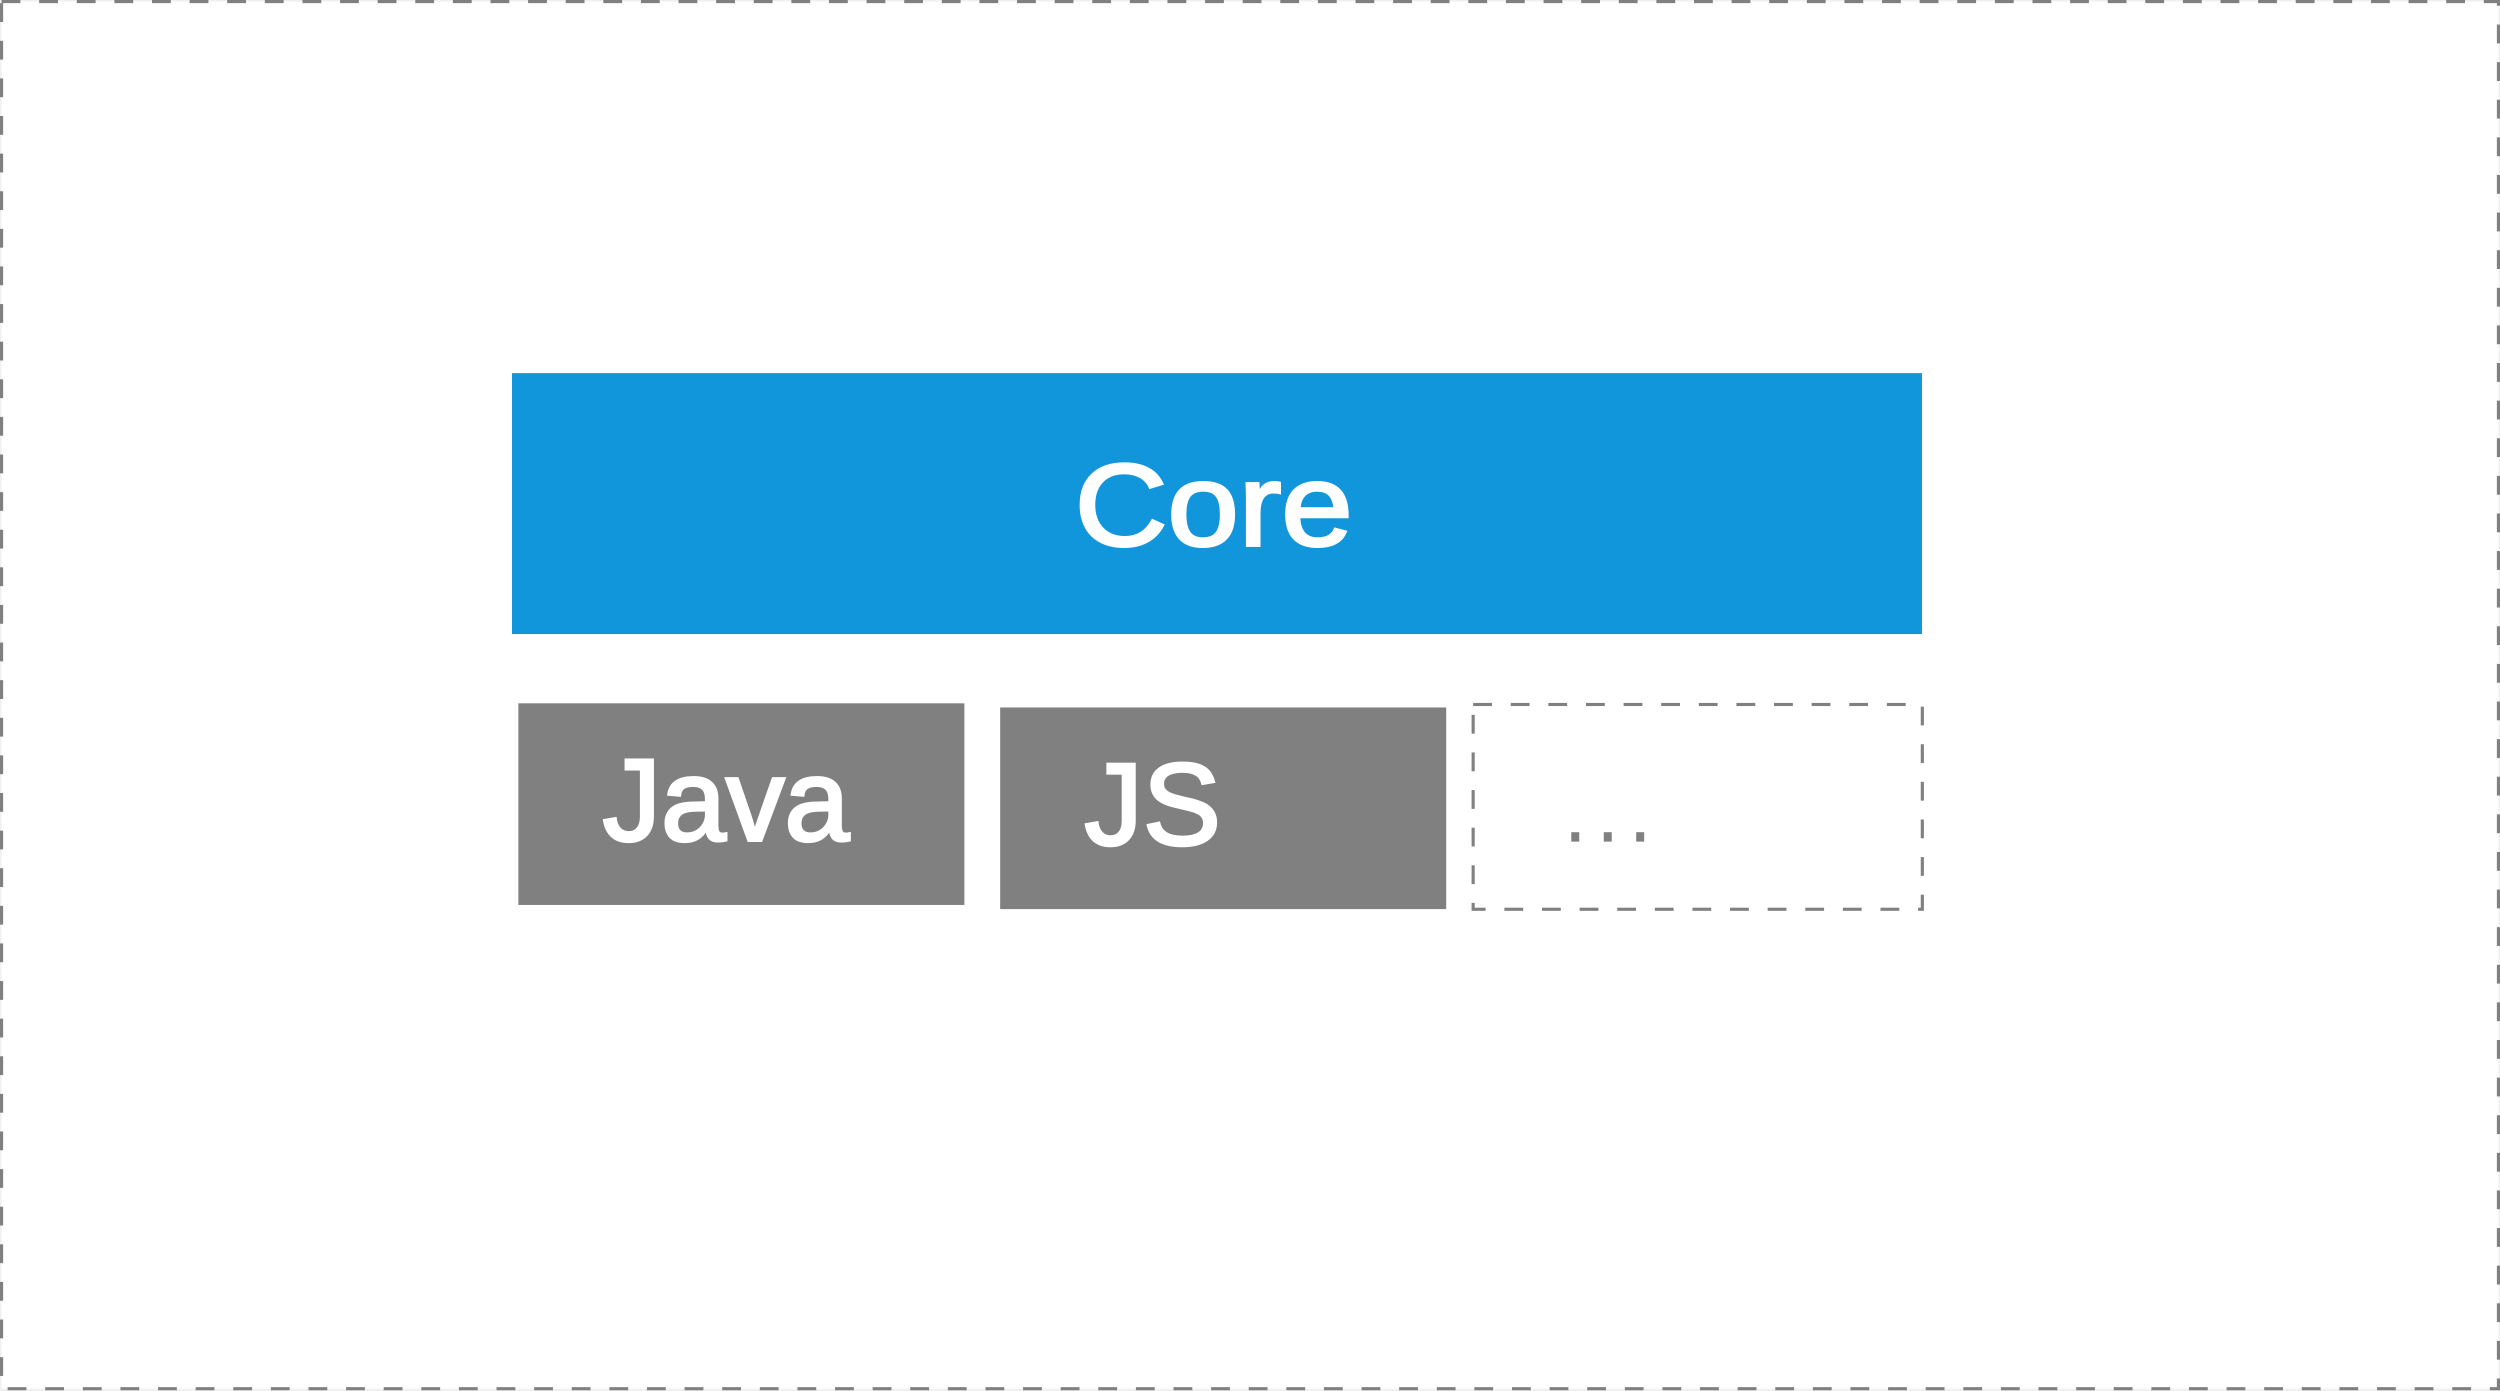
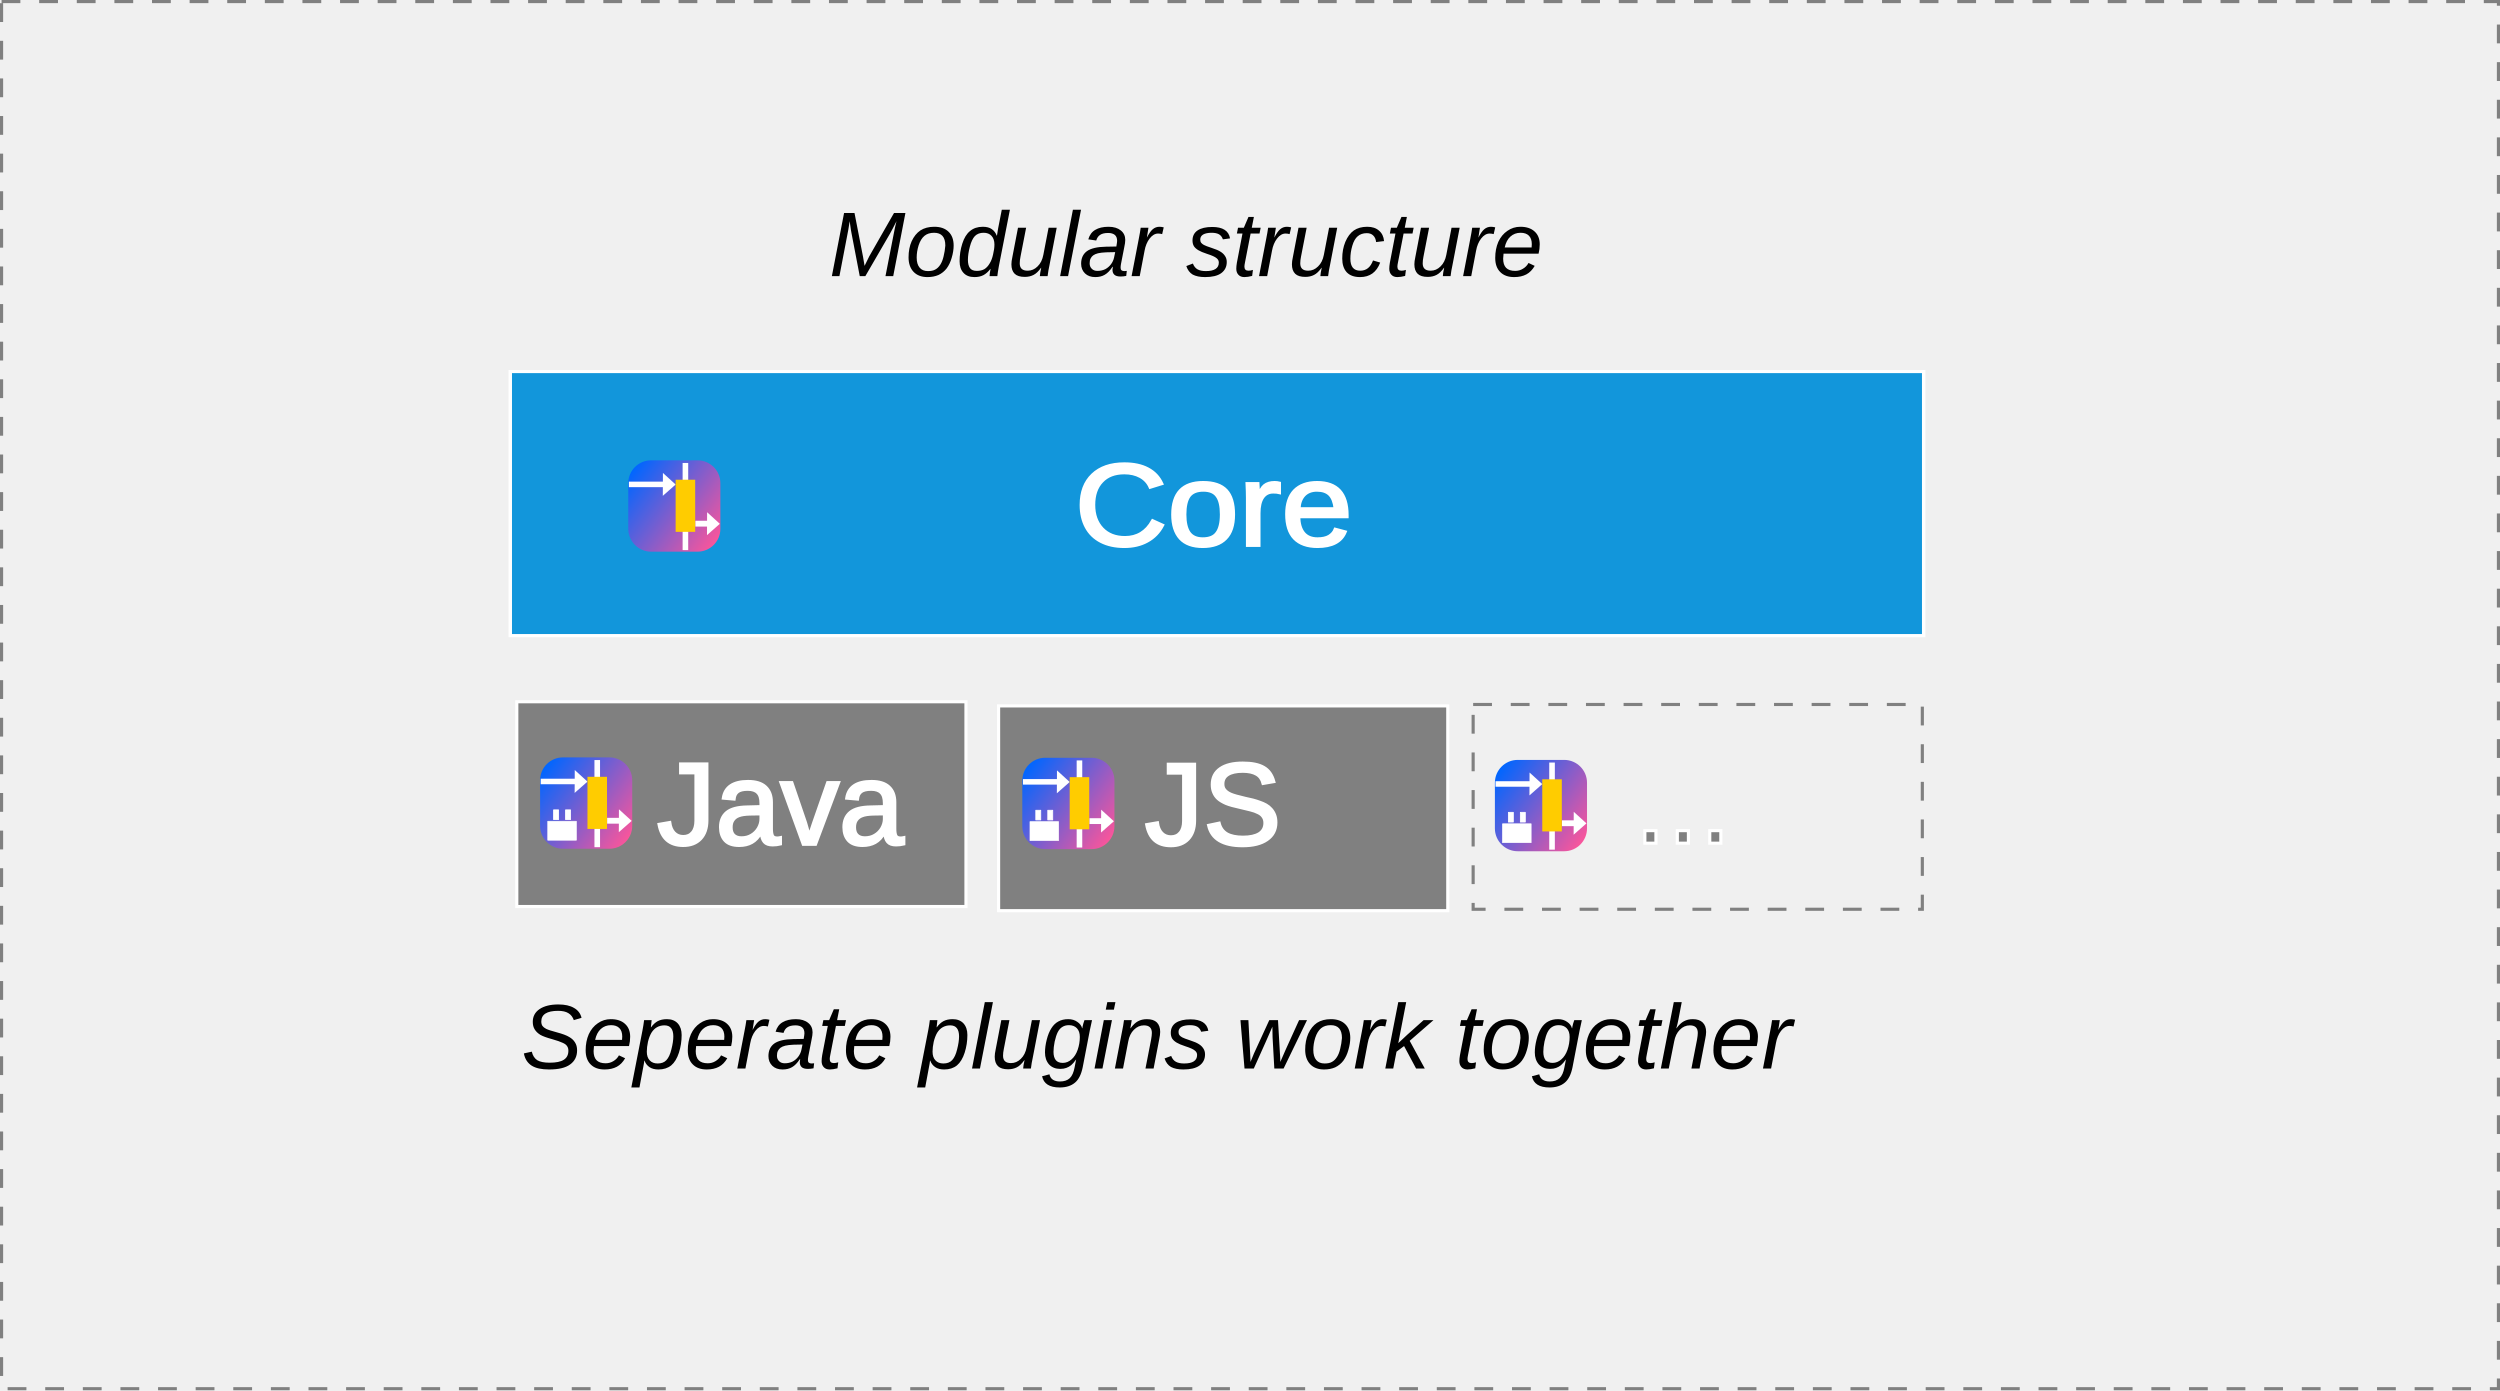
- <svg xmlns="http://www.w3.org/2000/svg" width="211.382mm" height="117.552mm" viewBox="0 0 211.382 117.552" version="1.1" id="svg1">
-   <defs id="defs1" />
+ <svg xmlns="http://www.w3.org/2000/svg" xmlns:xlink="http://www.w3.org/1999/xlink" width="211.382mm" height="117.552mm" viewBox="0 0 211.382 117.552" version="1.1" id="svg1" xml:space="preserve">
+   <defs id="defs1">
+     <linearGradient id="linearGradient1048">
+       <stop style="stop-color:#0066ff;stop-opacity:1" offset="0" id="stop1044" />
+       <stop style="stop-color:#ff5599;stop-opacity:1" offset="1" id="stop1046" />
+     </linearGradient>
+     <linearGradient xlink:href="#linearGradient1048" id="linearGradient1050" x1="7.046" y1="25.656" x2="115.637" y2="104.412" gradientUnits="userSpaceOnUse" />
+     <linearGradient xlink:href="#linearGradient1048" id="linearGradient1050-3" x1="7.046" y1="25.656" x2="115.637" y2="104.412" gradientUnits="userSpaceOnUse" />
+     <linearGradient xlink:href="#linearGradient1048" id="linearGradient1050-9" x1="7.046" y1="25.656" x2="115.637" y2="104.412" gradientUnits="userSpaceOnUse" />
+     <linearGradient xlink:href="#linearGradient1048" id="linearGradient1050-6" x1="7.046" y1="25.656" x2="115.637" y2="104.412" gradientUnits="userSpaceOnUse" />
+   </defs>
  <g id="layer1" transform="translate(0.1324995,0.1324995)">
-     <rect style="fill:#ffffff;stroke:#808080;stroke-width:0.265;stroke-dasharray:1.59, 1.59;stroke-dashoffset:0" id="rect5" width="211.117" height="117.287" x="0" y="0" />
-     <g id="g6">
-       <g id="g3" transform="matrix(1.097321,0,0,0.9994405,-25.01651,-53.00508)">
-         <rect style="fill:#1296db;stroke:#ffffff;stroke-width:0.265" id="rect1" width="108.91" height="22.34" x="61.995" y="84.335" />
-         <text xml:space="preserve" style="font-style:normal;font-variant:normal;font-weight:normal;font-stretch:normal;font-size:9.878px;font-family:Arial;-inkscape-font-specification:'Arial, Normal';font-variant-ligatures:normal;font-variant-caps:normal;font-variant-numeric:normal;font-variant-east-asian:normal;fill:#ffffff;stroke:#ffffff;stroke-width:0.265" x="105.499" y="99.041" id="text1">
-           <tspan id="tspan1" style="font-style:normal;font-variant:normal;font-weight:normal;font-stretch:normal;font-size:9.878px;font-family:Arial;-inkscape-font-specification:'Arial, Normal';font-variant-ligatures:normal;font-variant-caps:normal;font-variant-numeric:normal;font-variant-east-asian:normal;fill:#ffffff;stroke-width:0.265" x="105.499" y="99.041">Core </tspan>
-         </text>
+     <rect style="fill:none;stroke:#808080;stroke-width:0.265;stroke-dasharray:1.59, 1.59;stroke-dashoffset:0" id="rect5" width="211.117" height="117.287" x="0" y="0" />
+     <g id="g3" transform="matrix(1.097321,0,0,0.9994405,-25.01651,-53.00508)">
+       <rect style="fill:#1296db;stroke:#ffffff;stroke-width:0.265" id="rect1" width="108.91" height="22.34" x="61.995" y="84.335" />
+       <text xml:space="preserve" style="font-style:normal;font-variant:normal;font-weight:normal;font-stretch:normal;font-size:9.878px;font-family:Arial;-inkscape-font-specification:'Arial, Normal';font-variant-ligatures:normal;font-variant-caps:normal;font-variant-numeric:normal;font-variant-east-asian:normal;fill:#ffffff;stroke:#ffffff;stroke-width:0.265" x="105.499" y="99.041" id="text1">
+         <tspan id="tspan1" style="font-style:normal;font-variant:normal;font-weight:normal;font-stretch:normal;font-size:9.878px;font-family:Arial;-inkscape-font-specification:'Arial, Normal';font-variant-ligatures:normal;font-variant-caps:normal;font-variant-numeric:normal;font-variant-east-asian:normal;fill:#ffffff;stroke-width:0.265" x="105.499" y="99.041">Core </tspan>
+       </text>
+       <g style="clip-rule:evenodd;display:inline;fill-rule:evenodd;stroke-linejoin:round;stroke-miterlimit:1.414" id="g2-2" transform="matrix(0.06473286,0,0,0.07107249,70.66523,91.30755)">
+         <path d="m 116.168,34.754 c 0,-15.003 -12.18,-27.183 -27.183,-27.183 H 33.698 C 18.695,7.571 6.515,19.751 6.515,34.754 V 89.12 c 0,15.003 12.18,27.183 27.183,27.183 h 55.287 c 15.003,0 27.183,-12.18 27.183,-27.183 z" style="fill:url(#linearGradient1050-6);fill-opacity:1" id="path824-7" />
+         <rect x="7.27" y="32.942" width="48.944" height="6.57" style="fill:#ffffff;stroke-width:1.17" id="rect828-1" />
+         <path d="M 62.912,36.391 47.639,49.861 47.778,22.593 Z" style="fill:#ffffff;stroke-width:1.206" id="path830-5" />
+         <rect x="86.338" y="79.512" width="22.048" height="6.924" style="fill:#ffffff;stroke-width:1.201" id="rect832-2" />
+         <rect x="71.217" y="10.716" width="6.654" height="103.709" style="fill:#ffffff;stroke-width:1.346" id="rect836-1" />
+         <path d="m 115.506,83.137 -15.273,13.47 0.139,-27.268 z" style="fill:#ffffff;stroke-width:1.206" id="path924-1" />
+         <rect x="62.914" y="30.672" width="23.26" height="62.041" style="fill:#ffcc00;fill-opacity:1" id="rect826-0" />
      </g>
-       <g id="g2" transform="translate(-18.98936,-53.05851)">
-         <rect style="fill:#808080;stroke:#ffffff;stroke-width:0.265" id="rect2" width="37.979" height="17.314" x="62.553" y="112.261" />
-         <text xml:space="preserve" style="font-style:normal;font-variant:normal;font-weight:normal;font-stretch:normal;font-size:9.878px;font-family:Arial;-inkscape-font-specification:'Arial, Normal';font-variant-ligatures:normal;font-variant-caps:normal;font-variant-numeric:normal;font-variant-east-asian:normal;fill:#ffffff;stroke:#ffffff;stroke-width:0.265" x="69.814" y="123.989" id="text2">
-           <tspan id="tspan2" style="fill:#ffffff;stroke-width:0.265" x="69.814" y="123.989">Java</tspan>
-         </text>
+       <text xml:space="preserve" style="font-size:7.411px;font-family:Arial;-inkscape-font-specification:'Arial, Normal';fill:#000000;stroke:none;stroke-width:0.253;stroke-dasharray:1.518, 1.518" x="65.857" y="136.754" id="text3" transform="scale(0.9543586,1.047824)">
+         <tspan id="tspan3" style="font-style:italic;font-variant:normal;font-weight:normal;font-stretch:normal;font-size:7.411px;font-family:Arial;-inkscape-font-specification:'Arial Italic';fill:#000000;stroke:none;stroke-width:0.253" x="65.857" y="136.754">Seperate plugins work together</tspan>
+       </text>
+       <text xml:space="preserve" style="font-style:italic;font-variant:normal;font-weight:normal;font-stretch:normal;font-size:7.411px;font-family:Arial;-inkscape-font-specification:'Arial Italic';fill:#000000;stroke:none;stroke-width:0.253;stroke-dasharray:1.518, 1.518" x="90.693" y="72.778" id="text4" transform="scale(0.9543586,1.047824)">
+         <tspan id="tspan4" style="stroke-width:0.253" x="90.693" y="72.778">Modular structure</tspan>
+       </text>
+     </g>
+     <g id="g2" transform="translate(-18.98936,-53.05851)">
+       <rect style="fill:#808080;stroke:#ffffff;stroke-width:0.265" id="rect2" width="37.979" height="17.314" x="62.553" y="112.261" />
+       <text xml:space="preserve" style="font-style:normal;font-variant:normal;font-weight:normal;font-stretch:normal;font-size:9.878px;font-family:Arial;-inkscape-font-specification:'Arial, Normal';font-variant-ligatures:normal;font-variant-caps:normal;font-variant-numeric:normal;font-variant-east-asian:normal;fill:#ffffff;stroke:#ffffff;stroke-width:0.265" x="74.423" y="124.319" id="text2">
+         <tspan id="tspan2" style="fill:#ffffff;stroke-width:0.265" x="74.423" y="124.319">Java</tspan>
+       </text>
+       <g style="clip-rule:evenodd;display:inline;fill-rule:evenodd;stroke-linejoin:round;stroke-miterlimit:1.414" id="g1" transform="matrix(0.07103273,0,0,0.07103273,64.0603,116.4289)">
+         <path d="m 116.168,34.754 c 0,-15.003 -12.18,-27.183 -27.183,-27.183 H 33.698 C 18.695,7.571 6.515,19.751 6.515,34.754 V 89.12 c 0,15.003 12.18,27.183 27.183,27.183 h 55.287 c 15.003,0 27.183,-12.18 27.183,-27.183 z" style="fill:url(#linearGradient1050);fill-opacity:1" id="path824" />
+         <rect x="7.27" y="32.942" width="48.944" height="6.57" style="fill:#ffffff;stroke-width:1.17" id="rect828" />
+         <path d="M 62.912,36.391 47.639,49.861 47.778,22.593 Z" style="fill:#ffffff;stroke-width:1.206" id="path830" />
+         <rect x="86.338" y="79.512" width="22.048" height="6.924" style="fill:#ffffff;stroke-width:1.201" id="rect832" />
+         <rect x="71.217" y="10.716" width="6.654" height="103.709" style="fill:#ffffff;stroke-width:1.346" id="rect836" />
+         <path d="m 115.506,83.137 -15.273,13.47 0.139,-27.268 z" style="fill:#ffffff;stroke-width:1.206" id="path924" />
+         <rect x="62.914" y="30.672" width="23.26" height="62.041" style="fill:#ffcc00;fill-opacity:1" id="rect826" />
+         <rect style="fill:#ffffff;stroke:#ffffff;stroke-width:0.86" id="rect1-9" width="33.943" height="22.439" x="15.681" y="83.641" />
+         <g id="g2-3" transform="translate(0.6593545)">
+           <rect style="clip-rule:evenodd;fill:#ffffff;fill-rule:evenodd;stroke:#ffffff;stroke-linejoin:round;stroke-miterlimit:1.414" id="rect2-7" width="5.84" height="11.504" x="36.201" y="70.048" />
+           <rect style="fill:#ffffff;stroke:#ffffff" id="rect2-8" width="5.84" height="11.504" x="21.945" y="70.048" />
+         </g>
      </g>
-       <g id="g4" transform="translate(-18.98936,-53.05851)">
-         <rect style="fill:#808080;stroke:#ffffff;stroke-width:0.265" id="rect3" width="37.979" height="17.314" x="62.553" y="112.261" />
-         <text xml:space="preserve" style="font-style:normal;font-variant:normal;font-weight:normal;font-stretch:normal;font-size:9.878px;font-family:Arial;-inkscape-font-specification:'Arial, Normal';font-variant-ligatures:normal;font-variant-caps:normal;font-variant-numeric:normal;font-variant-east-asian:normal;fill:#ffffff;stroke:#ffffff;stroke-width:0.265" x="69.814" y="123.989" id="text3">
-           <tspan id="tspan3" style="fill:#ffffff;stroke-width:0.265" x="69.814" y="123.989">Java</tspan>
-         </text>
+     </g>
+     <g id="g5" transform="translate(-18.98936,-53.05851)">
+       <rect style="fill:#808080;stroke:#ffffff;stroke-width:0.265" id="rect3-4" width="37.979" height="17.314" x="103.291" y="112.612" />
+       <text xml:space="preserve" style="font-style:normal;font-variant:normal;font-weight:normal;font-stretch:normal;font-size:9.878px;font-family:Arial;-inkscape-font-specification:'Arial, Normal';font-variant-ligatures:normal;font-variant-caps:normal;font-variant-numeric:normal;font-variant-east-asian:normal;fill:#ffffff;stroke:#ffffff;stroke-width:0.265" x="115.655" y="124.34" id="text3-3">
+         <tspan id="tspan3-8" style="fill:#ffffff;stroke-width:0.265" x="115.655" y="124.34">JS</tspan>
+       </text>
+       <g style="clip-rule:evenodd;display:inline;fill-rule:evenodd;stroke-linejoin:round;stroke-miterlimit:1.414" id="g2-1" transform="matrix(0.07103273,0,0,0.07103273,104.8334,116.4598)">
+         <path d="m 116.168,34.754 c 0,-15.003 -12.18,-27.183 -27.183,-27.183 H 33.698 C 18.695,7.571 6.515,19.751 6.515,34.754 V 89.12 c 0,15.003 12.18,27.183 27.183,27.183 h 55.287 c 15.003,0 27.183,-12.18 27.183,-27.183 z" style="fill:url(#linearGradient1050-3);fill-opacity:1" id="path824-3" />
+         <rect x="7.27" y="32.942" width="48.944" height="6.57" style="fill:#ffffff;stroke-width:1.17" id="rect828-7" />
+         <path d="M 62.912,36.391 47.639,49.861 47.778,22.593 Z" style="fill:#ffffff;stroke-width:1.206" id="path830-8" />
+         <rect x="86.338" y="79.512" width="22.048" height="6.924" style="fill:#ffffff;stroke-width:1.201" id="rect832-8" />
+         <rect x="71.217" y="10.716" width="6.654" height="103.709" style="fill:#ffffff;stroke-width:1.346" id="rect836-3" />
+         <path d="m 115.506,83.137 -15.273,13.47 0.139,-27.268 z" style="fill:#ffffff;stroke-width:1.206" id="path924-8" />
+         <rect x="62.914" y="30.672" width="23.26" height="62.041" style="fill:#ffcc00;fill-opacity:1" id="rect826-1" />
+         <rect style="fill:#ffffff;stroke:#ffffff;stroke-width:0.86" id="rect1-9-5" width="33.943" height="22.439" x="15.681" y="83.641" />
+         <g id="g2-3-3" transform="translate(0.6593545)">
+           <rect style="clip-rule:evenodd;fill:#ffffff;fill-rule:evenodd;stroke:#ffffff;stroke-linejoin:round;stroke-miterlimit:1.414" id="rect2-7-5" width="5.84" height="11.504" x="36.201" y="70.048" />
+           <rect style="fill:#ffffff;stroke:#ffffff" id="rect2-8-4" width="5.84" height="11.504" x="21.945" y="70.048" />
+         </g>
      </g>
-       <g id="g5" transform="translate(-18.98936,-53.05851)">
-         <rect style="fill:#808080;stroke:#ffffff;stroke-width:0.265" id="rect3-4" width="37.979" height="17.314" x="103.291" y="112.612" />
-         <text xml:space="preserve" style="font-style:normal;font-variant:normal;font-weight:normal;font-stretch:normal;font-size:9.878px;font-family:Arial;-inkscape-font-specification:'Arial, Normal';font-variant-ligatures:normal;font-variant-caps:normal;font-variant-numeric:normal;font-variant-east-asian:normal;fill:#ffffff;stroke:#ffffff;stroke-width:0.265" x="110.552" y="124.34" id="text3-3">
-           <tspan id="tspan3-8" style="fill:#ffffff;stroke-width:0.265" x="110.552" y="124.34">JS</tspan>
-         </text>
-       </g>
-       <g id="g5-6" transform="translate(21.13537,-53.17832)">
-         <rect style="fill:none;stroke:#808080;stroke-width:0.265;stroke-dasharray:1.59, 1.59;stroke-dashoffset:0" id="rect3-4-5" width="37.979" height="17.314" x="103.291" y="112.612" />
-         <text xml:space="preserve" style="font-style:normal;font-variant:normal;font-weight:normal;font-stretch:normal;font-size:9.878px;font-family:Arial;-inkscape-font-specification:'Arial, Normal';font-variant-ligatures:normal;font-variant-caps:normal;font-variant-numeric:normal;font-variant-east-asian:normal;fill:#808080;stroke:#ffffff;stroke-width:0.265" x="110.552" y="124.34" id="text3-3-3">
-           <tspan id="tspan3-8-0" style="fill:#808080;stroke-width:0.265" x="110.552" y="124.34">...</tspan>
-         </text>
+     </g>
+     <g id="g5-6" transform="translate(21.13537,-53.17832)">
+       <rect style="fill:none;stroke:#808080;stroke-width:0.265;stroke-dasharray:1.59, 1.59;stroke-dashoffset:0" id="rect3-4-5" width="37.979" height="17.314" x="103.291" y="112.612" />
+       <text xml:space="preserve" style="font-style:normal;font-variant:normal;font-weight:normal;font-stretch:normal;font-size:9.878px;font-family:Arial;-inkscape-font-specification:'Arial, Normal';font-variant-ligatures:normal;font-variant-caps:normal;font-variant-numeric:normal;font-variant-east-asian:normal;fill:#808080;stroke:#ffffff;stroke-width:0.265" x="116.902" y="124.34" id="text3-3-3">
+         <tspan id="tspan3-8-0" style="fill:#808080;stroke-width:0.265" x="116.902" y="124.34">...</tspan>
+       </text>
+       <g style="clip-rule:evenodd;display:inline;fill-rule:evenodd;stroke-linejoin:round;stroke-miterlimit:1.414" id="g2-4" transform="matrix(0.07103273,0,0,0.07103273,104.6667,116.7598)">
+         <path d="m 116.168,34.754 c 0,-15.003 -12.18,-27.183 -27.183,-27.183 H 33.698 C 18.695,7.571 6.515,19.751 6.515,34.754 V 89.12 c 0,15.003 12.18,27.183 27.183,27.183 h 55.287 c 15.003,0 27.183,-12.18 27.183,-27.183 z" style="fill:url(#linearGradient1050-9);fill-opacity:1" id="path824-1" />
+         <rect x="7.27" y="32.942" width="48.944" height="6.57" style="fill:#ffffff;stroke-width:1.17" id="rect828-8" />
+         <path d="M 62.912,36.391 47.639,49.861 47.778,22.593 Z" style="fill:#ffffff;stroke-width:1.206" id="path830-83" />
+         <rect x="86.338" y="79.512" width="22.048" height="6.924" style="fill:#ffffff;stroke-width:1.201" id="rect832-5" />
+         <rect x="71.217" y="10.716" width="6.654" height="103.709" style="fill:#ffffff;stroke-width:1.346" id="rect836-2" />
+         <path d="m 115.506,83.137 -15.273,13.47 0.139,-27.268 z" style="fill:#ffffff;stroke-width:1.206" id="path924-2" />
+         <rect x="62.914" y="30.672" width="23.26" height="62.041" style="fill:#ffcc00;fill-opacity:1" id="rect826-6" />
+         <rect style="fill:#ffffff;stroke:#ffffff;stroke-width:0.86" id="rect1-9-6" width="33.943" height="22.439" x="15.681" y="83.641" />
+         <g id="g2-3-7" transform="translate(0.6593545)">
+           <rect style="clip-rule:evenodd;fill:#ffffff;fill-rule:evenodd;stroke:#ffffff;stroke-linejoin:round;stroke-miterlimit:1.414" id="rect2-7-8" width="5.84" height="11.504" x="36.201" y="70.048" />
+           <rect style="fill:#ffffff;stroke:#ffffff" id="rect2-8-41" width="5.84" height="11.504" x="21.945" y="70.048" />
+         </g>
      </g>
    </g>
  </g>
</svg>
